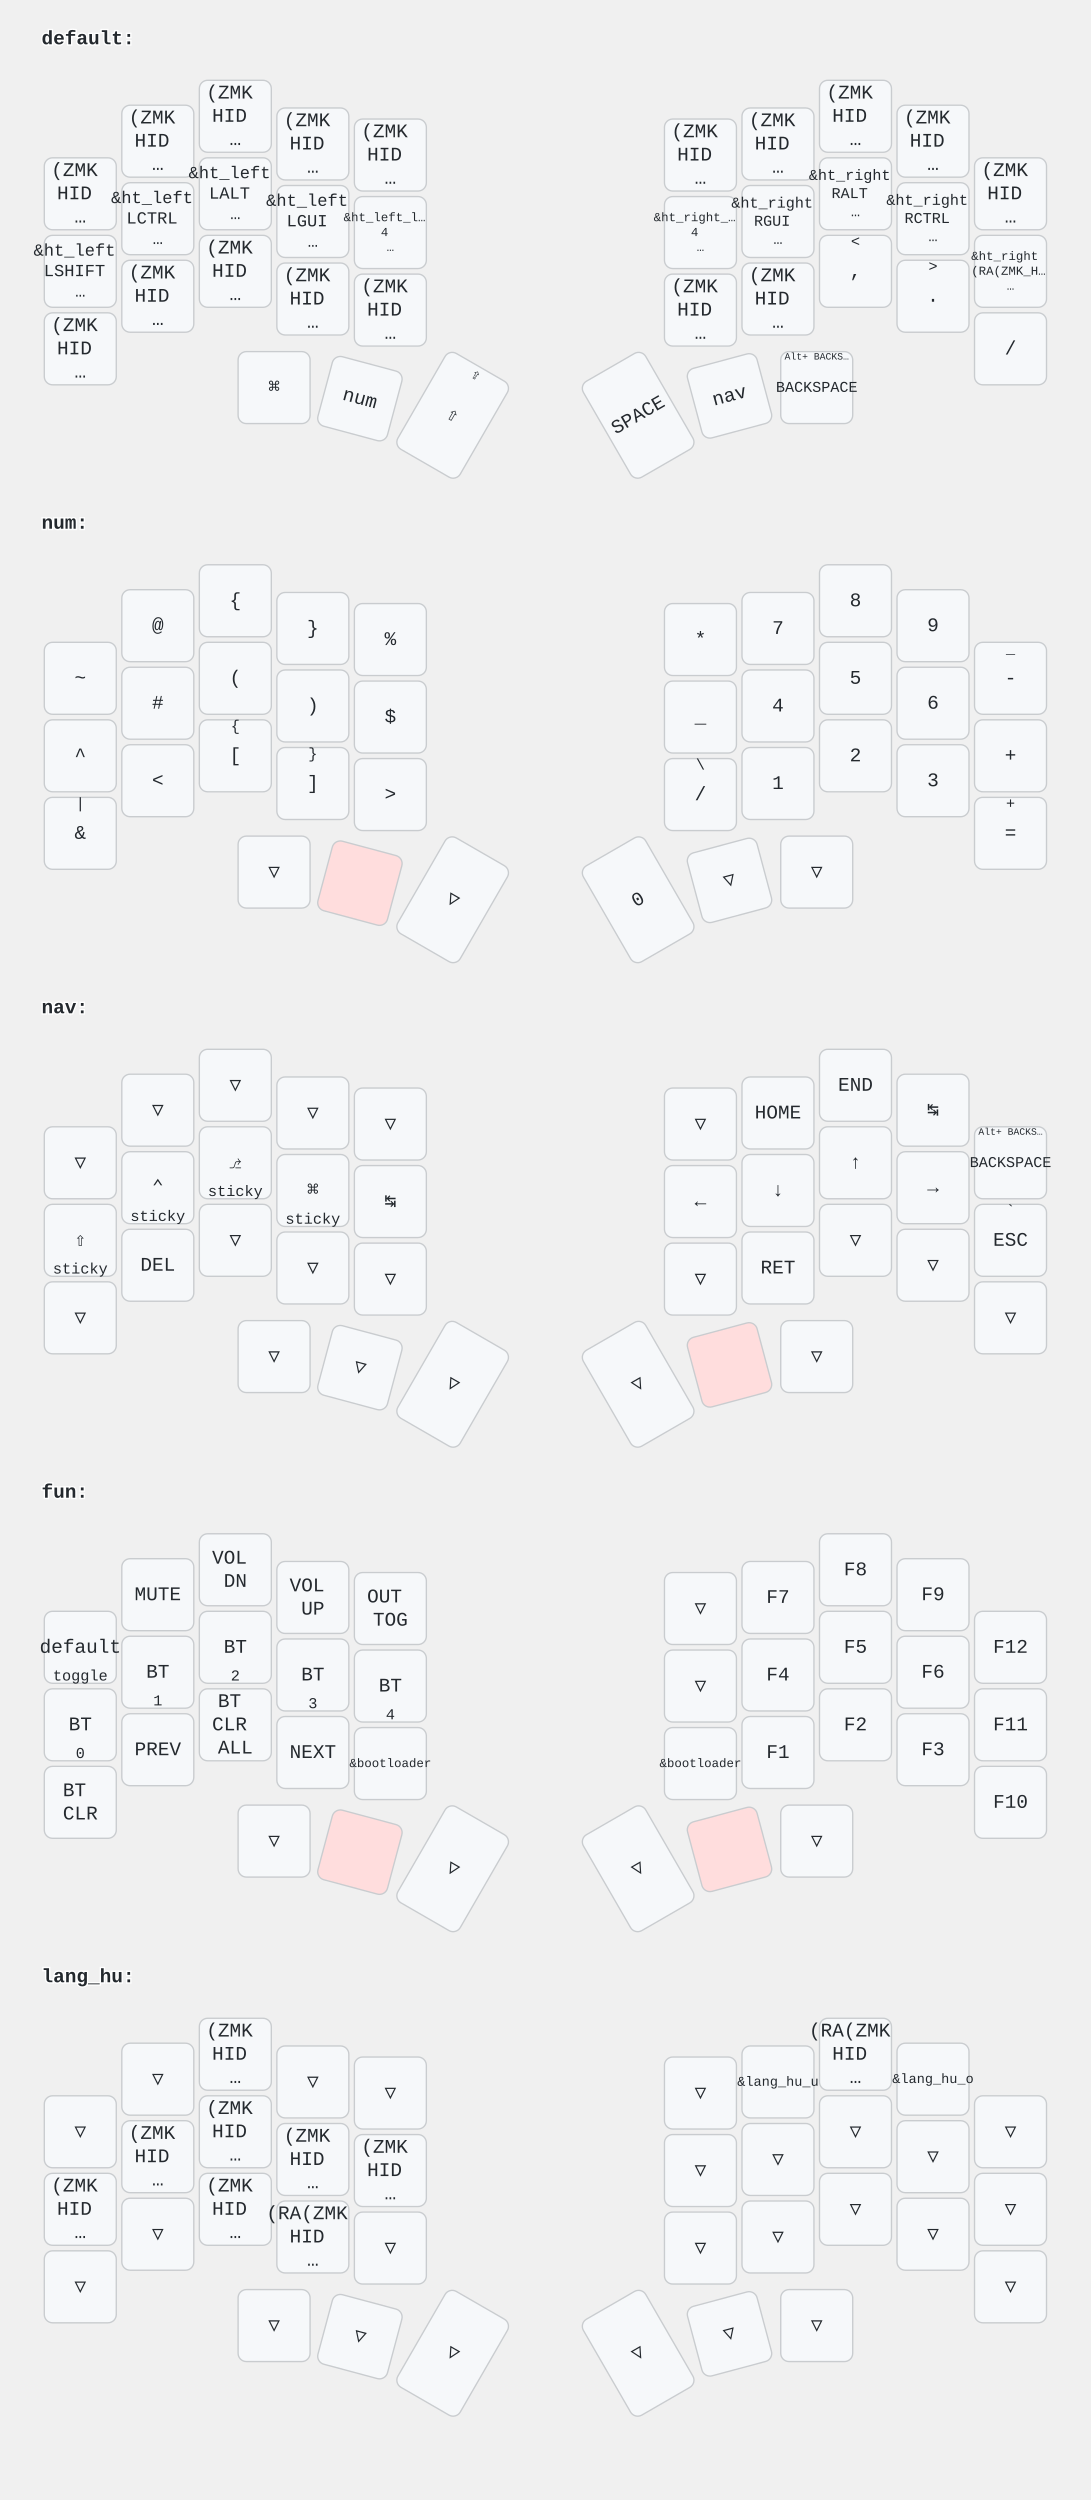
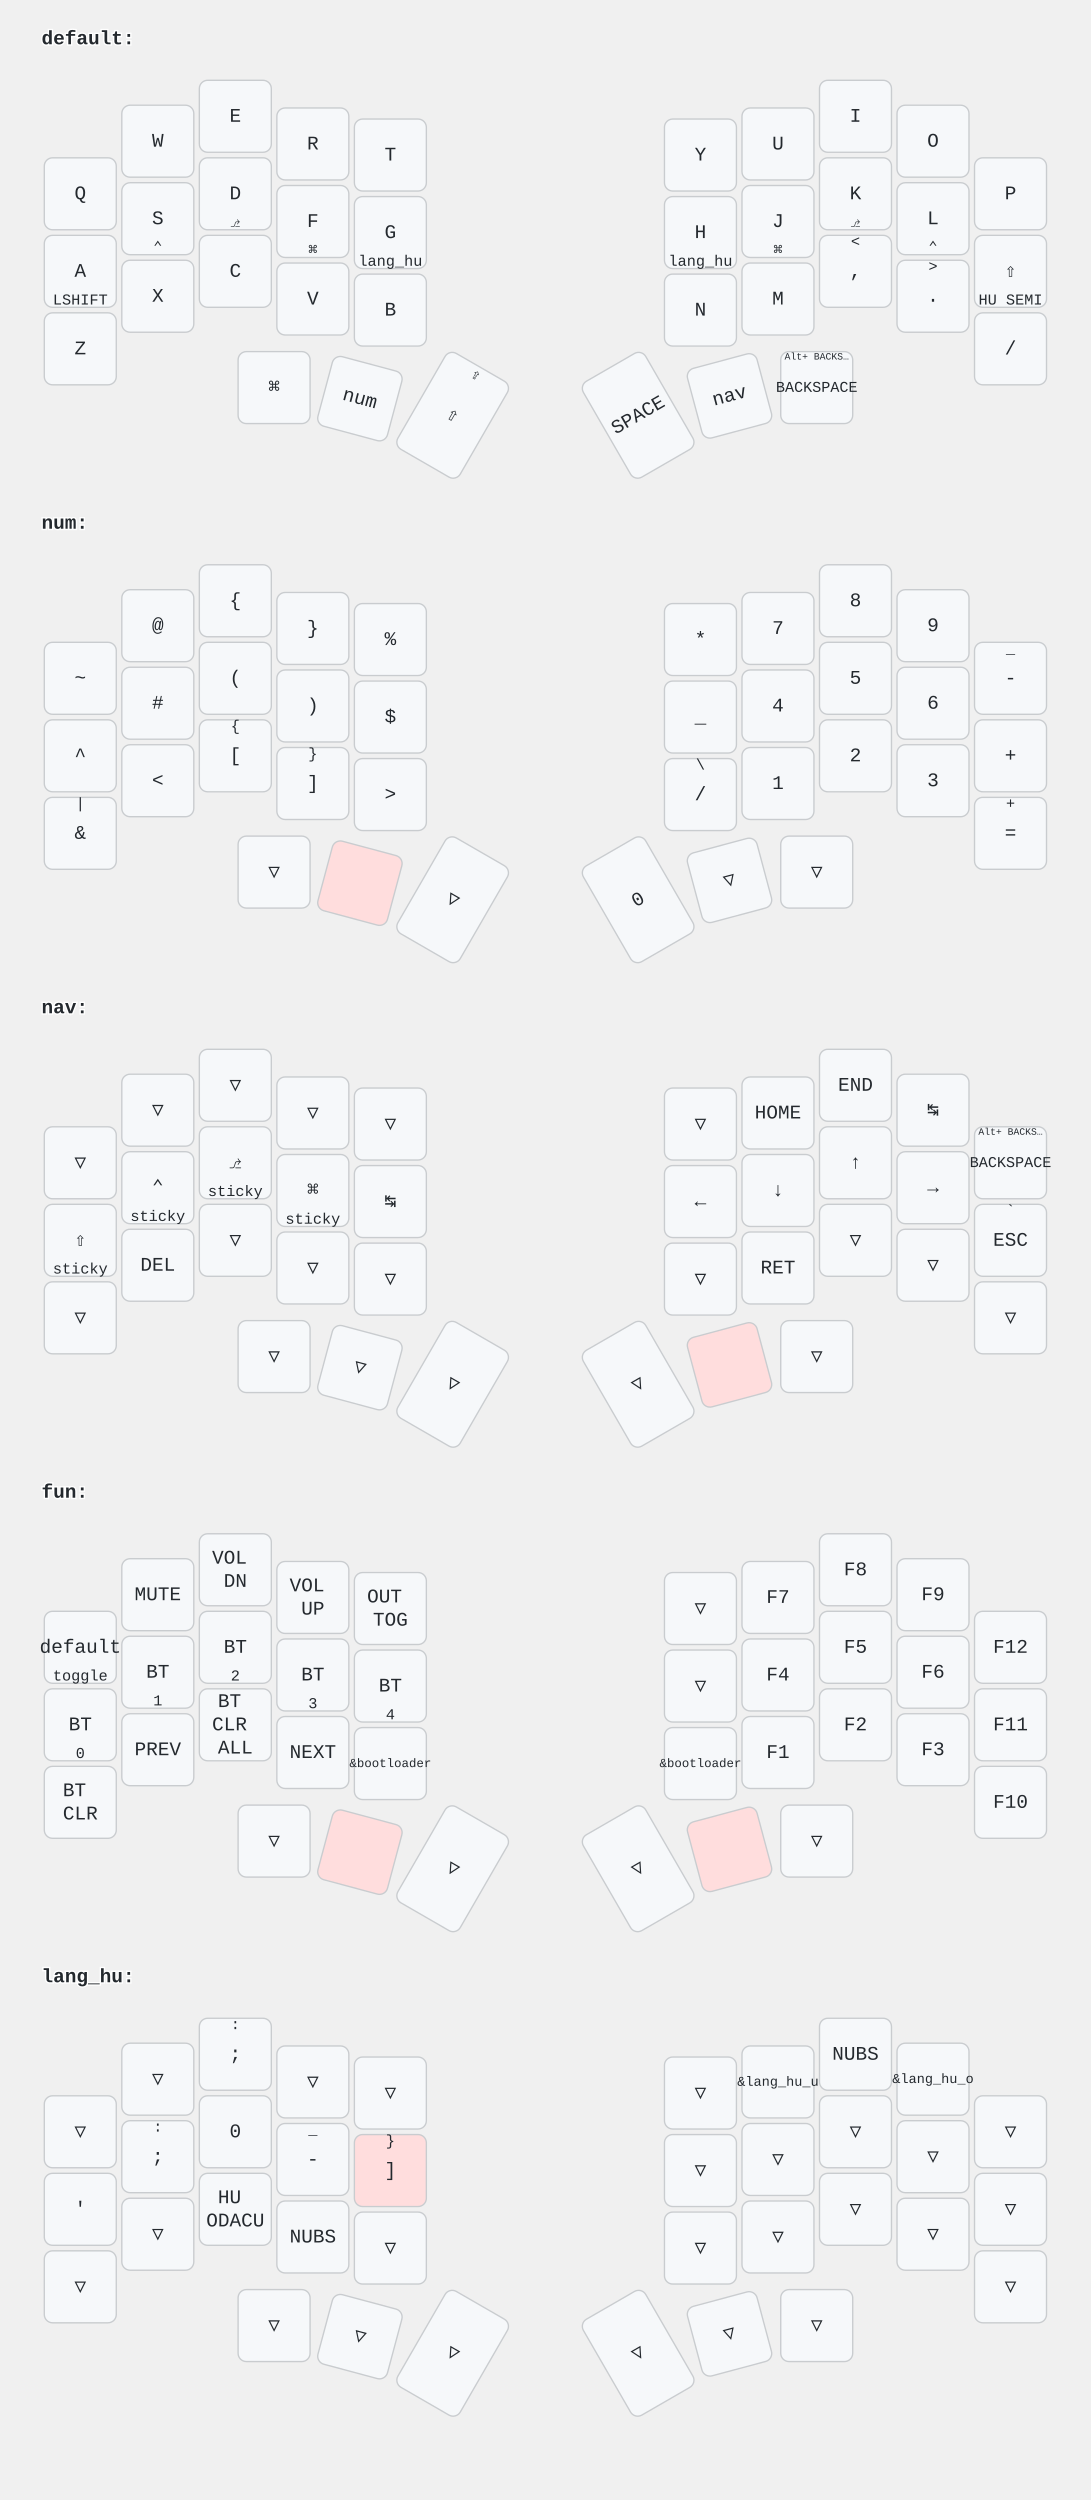
<svg xmlns="http://www.w3.org/2000/svg" width="788" height="1806" viewBox="0 0 788 1806" class="keymap">
  <style>/* font and background color specifications */
svg {
    font-family: SFMono-Regular,Consolas,Liberation Mono,Menlo,monospace;
    font-size: 14px;
    font-kerning: normal;
    text-rendering: optimizeLegibility;
    fill: #24292e;
}

/* default key styling */
rect {
    fill: #f6f8fa;
    stroke: #c9cccf;
    stroke-width: 1;
}

/* color accent for combo boxes */
rect.combo {
    fill: #cdf;
}

/* color accent for held keys */
rect.held, rect.combo.held {
    fill: #fdd;
}

/* color accent for ghost (optional) keys */
rect.ghost, rect.combo.ghost {
    fill: #ddd;
}

text {
    text-anchor: middle;
    dominant-baseline: middle;
}

/* styling for layer labels */
text.label {
    font-weight: bold;
    text-anchor: start;
    stroke: white;
    stroke-width: 2;
    paint-order: stroke;
}

/* styling for combo tap, and key hold/shifted label text */
text.combo, text.hold, text.shifted {
    font-size: 11px;
}

text.hold {
    text-anchor: middle;
    dominant-baseline: auto;
}

text.shifted {
    text-anchor: middle;
    dominant-baseline: hanging;
}

/* styling for hold/shifted label text in combo box */
text.combo.hold, text.combo.shifted {
    font-size: 8px;
}

/* styling for combo dendrons */
path {
    stroke-width: 1;
    stroke: gray;
    fill: none;
}
</style>
  <g transform="translate(30, 0)" class="layer-default">
    <text x="0" y="28" class="label">default:</text>
    <g transform="translate(0, 56)">
      <g transform="translate(28, 84)" class="key keypos-0">
        <rect rx="6" ry="6" x="-26" y="-26" width="52" height="52" class="key" />
-         <text x="0" y="0" class="key tap">
-           <tspan x="0" dy="-1.2em">(ZMK</tspan>
-           <tspan x="0" dy="1.2em">HID</tspan>
-           <tspan x="0" dy="1.2em">…</tspan>
-         </text>
+         <text x="0" y="0" class="key tap">Q</text>
      </g>
      <g transform="translate(84, 46)" class="key keypos-1">
        <rect rx="6" ry="6" x="-26" y="-26" width="52" height="52" class="key" />
-         <text x="0" y="0" class="key tap">
-           <tspan x="0" dy="-1.2em">(ZMK</tspan>
-           <tspan x="0" dy="1.2em">HID</tspan>
-           <tspan x="0" dy="1.2em">…</tspan>
-         </text>
+         <text x="0" y="0" class="key tap">W</text>
      </g>
      <g transform="translate(140, 28)" class="key keypos-2">
        <rect rx="6" ry="6" x="-26" y="-26" width="52" height="52" class="key" />
-         <text x="0" y="0" class="key tap">
-           <tspan x="0" dy="-1.2em">(ZMK</tspan>
-           <tspan x="0" dy="1.2em">HID</tspan>
-           <tspan x="0" dy="1.2em">…</tspan>
-         </text>
+         <text x="0" y="0" class="key tap">E</text>
      </g>
      <g transform="translate(196, 48)" class="key keypos-3">
        <rect rx="6" ry="6" x="-26" y="-26" width="52" height="52" class="key" />
-         <text x="0" y="0" class="key tap">
-           <tspan x="0" dy="-1.2em">(ZMK</tspan>
-           <tspan x="0" dy="1.2em">HID</tspan>
-           <tspan x="0" dy="1.2em">…</tspan>
-         </text>
+         <text x="0" y="0" class="key tap">R</text>
      </g>
      <g transform="translate(252, 56)" class="key keypos-4">
        <rect rx="6" ry="6" x="-26" y="-26" width="52" height="52" class="key" />
-         <text x="0" y="0" class="key tap">
-           <tspan x="0" dy="-1.2em">(ZMK</tspan>
-           <tspan x="0" dy="1.2em">HID</tspan>
-           <tspan x="0" dy="1.2em">…</tspan>
-         </text>
+         <text x="0" y="0" class="key tap">T</text>
      </g>
      <g transform="translate(476, 56)" class="key keypos-5">
        <rect rx="6" ry="6" x="-26" y="-26" width="52" height="52" class="key" />
-         <text x="0" y="0" class="key tap">
-           <tspan x="0" dy="-1.2em">(ZMK</tspan>
-           <tspan x="0" dy="1.2em">HID</tspan>
-           <tspan x="0" dy="1.2em">…</tspan>
-         </text>
+         <text x="0" y="0" class="key tap">Y</text>
      </g>
      <g transform="translate(532, 48)" class="key keypos-6">
        <rect rx="6" ry="6" x="-26" y="-26" width="52" height="52" class="key" />
-         <text x="0" y="0" class="key tap">
-           <tspan x="0" dy="-1.2em">(ZMK</tspan>
-           <tspan x="0" dy="1.2em">HID</tspan>
-           <tspan x="0" dy="1.2em">…</tspan>
-         </text>
+         <text x="0" y="0" class="key tap">U</text>
      </g>
      <g transform="translate(588, 28)" class="key keypos-7">
        <rect rx="6" ry="6" x="-26" y="-26" width="52" height="52" class="key" />
-         <text x="0" y="0" class="key tap">
-           <tspan x="0" dy="-1.2em">(ZMK</tspan>
-           <tspan x="0" dy="1.2em">HID</tspan>
-           <tspan x="0" dy="1.2em">…</tspan>
-         </text>
+         <text x="0" y="0" class="key tap">I</text>
      </g>
      <g transform="translate(644, 46)" class="key keypos-8">
        <rect rx="6" ry="6" x="-26" y="-26" width="52" height="52" class="key" />
-         <text x="0" y="0" class="key tap">
-           <tspan x="0" dy="-1.2em">(ZMK</tspan>
-           <tspan x="0" dy="1.2em">HID</tspan>
-           <tspan x="0" dy="1.2em">…</tspan>
-         </text>
+         <text x="0" y="0" class="key tap">O</text>
      </g>
      <g transform="translate(700, 84)" class="key keypos-9">
        <rect rx="6" ry="6" x="-26" y="-26" width="52" height="52" class="key" />
-         <text x="0" y="0" class="key tap">
-           <tspan x="0" dy="-1.2em">(ZMK</tspan>
-           <tspan x="0" dy="1.2em">HID</tspan>
-           <tspan x="0" dy="1.2em">…</tspan>
-         </text>
+         <text x="0" y="0" class="key tap">P</text>
      </g>
      <g transform="translate(28, 140)" class="key keypos-10">
        <rect rx="6" ry="6" x="-26" y="-26" width="52" height="52" class="key" />
-         <text x="0" y="0" class="key tap">
-           <tspan x="0" dy="-1.2em" style="font-size: 88%">&amp;ht_left</tspan>
-           <tspan x="0" dy="1.2em" style="font-size: 88%">LSHIFT</tspan>
-           <tspan x="0" dy="1.2em" style="font-size: 88%">…</tspan>
-         </text>
+         <text x="0" y="0" class="key tap">A</text>
+         <text x="0" y="24" class="key hold">LSHIFT</text>
      </g>
      <g transform="translate(84, 102)" class="key keypos-11">
        <rect rx="6" ry="6" x="-26" y="-26" width="52" height="52" class="key" />
-         <text x="0" y="0" class="key tap">
-           <tspan x="0" dy="-1.2em" style="font-size: 88%">&amp;ht_left</tspan>
-           <tspan x="0" dy="1.2em" style="font-size: 88%">LCTRL</tspan>
-           <tspan x="0" dy="1.2em" style="font-size: 88%">…</tspan>
-         </text>
+         <text x="0" y="0" class="key tap">S</text>
+         <text x="0" y="24" class="key hold">⌃</text>
      </g>
      <g transform="translate(140, 84)" class="key keypos-12">
        <rect rx="6" ry="6" x="-26" y="-26" width="52" height="52" class="key" />
-         <text x="0" y="0" class="key tap">
-           <tspan x="0" dy="-1.2em" style="font-size: 88%">&amp;ht_left</tspan>
-           <tspan x="0" dy="1.2em" style="font-size: 88%">LALT</tspan>
-           <tspan x="0" dy="1.2em" style="font-size: 88%">…</tspan>
-         </text>
+         <text x="0" y="0" class="key tap">D</text>
+         <text x="0" y="24" class="key hold">⎇</text>
      </g>
      <g transform="translate(196, 104)" class="key keypos-13">
        <rect rx="6" ry="6" x="-26" y="-26" width="52" height="52" class="key" />
-         <text x="0" y="0" class="key tap">
-           <tspan x="0" dy="-1.2em" style="font-size: 88%">&amp;ht_left</tspan>
-           <tspan x="0" dy="1.2em" style="font-size: 88%">LGUI</tspan>
-           <tspan x="0" dy="1.2em" style="font-size: 88%">…</tspan>
-         </text>
+         <text x="0" y="0" class="key tap">F</text>
+         <text x="0" y="24" class="key hold">⌘</text>
      </g>
      <g transform="translate(252, 112)" class="key keypos-14">
        <rect rx="6" ry="6" x="-26" y="-26" width="52" height="52" class="key" />
-         <text x="0" y="0" class="key tap">
-           <tspan x="0" dy="-1.2em" style="font-size: 64%">&amp;ht_left_l…</tspan>
-           <tspan x="0" dy="1.2em" style="font-size: 64%">4</tspan>
-           <tspan x="0" dy="1.2em" style="font-size: 64%">…</tspan>
-         </text>
+         <text x="0" y="0" class="key tap">G</text>
+         <text x="0" y="24" class="key hold">lang_hu</text>
      </g>
      <g transform="translate(476, 112)" class="key keypos-15">
        <rect rx="6" ry="6" x="-26" y="-26" width="52" height="52" class="key" />
-         <text x="0" y="0" class="key tap">
-           <tspan x="0" dy="-1.2em" style="font-size: 64%">&amp;ht_right_…</tspan>
-           <tspan x="0" dy="1.2em" style="font-size: 64%">4</tspan>
-           <tspan x="0" dy="1.2em" style="font-size: 64%">…</tspan>
-         </text>
+         <text x="0" y="0" class="key tap">H</text>
+         <text x="0" y="24" class="key hold">lang_hu</text>
      </g>
      <g transform="translate(532, 104)" class="key keypos-16">
        <rect rx="6" ry="6" x="-26" y="-26" width="52" height="52" class="key" />
-         <text x="0" y="0" class="key tap">
-           <tspan x="0" dy="-1.2em" style="font-size: 78%">&amp;ht_right</tspan>
-           <tspan x="0" dy="1.2em" style="font-size: 78%">RGUI</tspan>
-           <tspan x="0" dy="1.2em" style="font-size: 78%">…</tspan>
-         </text>
+         <text x="0" y="0" class="key tap">J</text>
+         <text x="0" y="24" class="key hold">⌘</text>
      </g>
      <g transform="translate(588, 84)" class="key keypos-17">
        <rect rx="6" ry="6" x="-26" y="-26" width="52" height="52" class="key" />
-         <text x="0" y="0" class="key tap">
-           <tspan x="0" dy="-1.2em" style="font-size: 78%">&amp;ht_right</tspan>
-           <tspan x="0" dy="1.2em" style="font-size: 78%">RALT</tspan>
-           <tspan x="0" dy="1.2em" style="font-size: 78%">…</tspan>
-         </text>
+         <text x="0" y="0" class="key tap">K</text>
+         <text x="0" y="24" class="key hold">⎇</text>
      </g>
      <g transform="translate(644, 102)" class="key keypos-18">
        <rect rx="6" ry="6" x="-26" y="-26" width="52" height="52" class="key" />
-         <text x="0" y="0" class="key tap">
-           <tspan x="0" dy="-1.2em" style="font-size: 78%">&amp;ht_right</tspan>
-           <tspan x="0" dy="1.2em" style="font-size: 78%">RCTRL</tspan>
-           <tspan x="0" dy="1.2em" style="font-size: 78%">…</tspan>
-         </text>
+         <text x="0" y="0" class="key tap">L</text>
+         <text x="0" y="24" class="key hold">⌃</text>
      </g>
      <g transform="translate(700, 140)" class="key keypos-19">
        <rect rx="6" ry="6" x="-26" y="-26" width="52" height="52" class="key" />
-         <text x="0" y="0" class="key tap">
-           <tspan x="0" dy="-1.2em" style="font-size: 64%">&amp;ht_right</tspan>
-           <tspan x="0" dy="1.2em" style="font-size: 64%">((RA(ZMK_H…</tspan>
-           <tspan x="0" dy="1.2em" style="font-size: 64%">…</tspan>
-         </text>
+         <text x="0" y="0" class="key tap">⇧</text>
+         <text x="0" y="24" class="key hold">HU SEMI</text>
      </g>
      <g transform="translate(28, 196)" class="key keypos-20">
        <rect rx="6" ry="6" x="-26" y="-26" width="52" height="52" class="key" />
-         <text x="0" y="0" class="key tap">
-           <tspan x="0" dy="-1.2em">(ZMK</tspan>
-           <tspan x="0" dy="1.2em">HID</tspan>
-           <tspan x="0" dy="1.2em">…</tspan>
-         </text>
+         <text x="0" y="0" class="key tap">Z</text>
      </g>
      <g transform="translate(84, 158)" class="key keypos-21">
        <rect rx="6" ry="6" x="-26" y="-26" width="52" height="52" class="key" />
-         <text x="0" y="0" class="key tap">
-           <tspan x="0" dy="-1.2em">(ZMK</tspan>
-           <tspan x="0" dy="1.2em">HID</tspan>
-           <tspan x="0" dy="1.2em">…</tspan>
-         </text>
+         <text x="0" y="0" class="key tap">X</text>
      </g>
      <g transform="translate(140, 140)" class="key keypos-22">
        <rect rx="6" ry="6" x="-26" y="-26" width="52" height="52" class="key" />
-         <text x="0" y="0" class="key tap">
-           <tspan x="0" dy="-1.2em">(ZMK</tspan>
-           <tspan x="0" dy="1.2em">HID</tspan>
-           <tspan x="0" dy="1.2em">…</tspan>
-         </text>
+         <text x="0" y="0" class="key tap">C</text>
      </g>
      <g transform="translate(196, 160)" class="key keypos-23">
        <rect rx="6" ry="6" x="-26" y="-26" width="52" height="52" class="key" />
-         <text x="0" y="0" class="key tap">
-           <tspan x="0" dy="-1.2em">(ZMK</tspan>
-           <tspan x="0" dy="1.2em">HID</tspan>
-           <tspan x="0" dy="1.2em">…</tspan>
-         </text>
+         <text x="0" y="0" class="key tap">V</text>
      </g>
      <g transform="translate(252, 168)" class="key keypos-24">
        <rect rx="6" ry="6" x="-26" y="-26" width="52" height="52" class="key" />
-         <text x="0" y="0" class="key tap">
-           <tspan x="0" dy="-1.2em">(ZMK</tspan>
-           <tspan x="0" dy="1.2em">HID</tspan>
-           <tspan x="0" dy="1.2em">…</tspan>
-         </text>
+         <text x="0" y="0" class="key tap">B</text>
      </g>
      <g transform="translate(476, 168)" class="key keypos-25">
        <rect rx="6" ry="6" x="-26" y="-26" width="52" height="52" class="key" />
-         <text x="0" y="0" class="key tap">
-           <tspan x="0" dy="-1.2em">(ZMK</tspan>
-           <tspan x="0" dy="1.2em">HID</tspan>
-           <tspan x="0" dy="1.2em">…</tspan>
-         </text>
+         <text x="0" y="0" class="key tap">N</text>
      </g>
      <g transform="translate(532, 160)" class="key keypos-26">
        <rect rx="6" ry="6" x="-26" y="-26" width="52" height="52" class="key" />
-         <text x="0" y="0" class="key tap">
-           <tspan x="0" dy="-1.2em">(ZMK</tspan>
-           <tspan x="0" dy="1.2em">HID</tspan>
-           <tspan x="0" dy="1.2em">…</tspan>
-         </text>
+         <text x="0" y="0" class="key tap">M</text>
      </g>
      <g transform="translate(588, 140)" class="key keypos-27">
        <rect rx="6" ry="6" x="-26" y="-26" width="52" height="52" class="key" />
        <text x="0" y="0" class="key tap">,</text>
        <text x="0" y="-24" class="key shifted">&lt;</text>
      </g>
      <g transform="translate(644, 158)" class="key keypos-28">
        <rect rx="6" ry="6" x="-26" y="-26" width="52" height="52" class="key" />
        <text x="0" y="0" class="key tap">.</text>
        <text x="0" y="-24" class="key shifted">&gt;</text>
      </g>
      <g transform="translate(700, 196)" class="key keypos-29">
        <rect rx="6" ry="6" x="-26" y="-26" width="52" height="52" class="key" />
        <text x="0" y="0" class="key tap">/</text>
      </g>
      <g transform="translate(168, 224)" class="key keypos-30">
        <rect rx="6" ry="6" x="-26" y="-26" width="52" height="52" class="key" />
        <text x="0" y="0" class="key tap">⌘</text>
      </g>
      <g transform="translate(230, 232) rotate(15.0)" class="key keypos-31">
        <rect rx="6" ry="6" x="-26" y="-26" width="52" height="52" class="key" />
        <text x="0" y="0" class="key tap">num</text>
      </g>
      <g transform="translate(297, 244) rotate(30.0)" class="key keypos-32">
        <rect rx="6" ry="6" x="-26" y="-40" width="52" height="80" class="key" />
        <text x="0" y="0" class="key tap">⇧</text>
        <text x="0" y="-38" class="key shifted">⇪</text>
      </g>
      <g transform="translate(431, 244) rotate(-30.0)" class="key keypos-33">
        <rect rx="6" ry="6" x="-26" y="-40" width="52" height="80" class="key" />
        <text x="0" y="0" class="key tap">SPACE</text>
      </g>
      <g transform="translate(497, 230) rotate(-15.0)" class="key keypos-34">
        <rect rx="6" ry="6" x="-26" y="-26" width="52" height="52" class="key" />
        <text x="0" y="0" class="key tap">nav</text>
      </g>
      <g transform="translate(560, 224)" class="key keypos-35">
        <rect rx="6" ry="6" x="-26" y="-26" width="52" height="52" class="key" />
        <text x="0" y="0" class="key tap">
          <tspan style="font-size: 78%">BACKSPACE</tspan>
        </text>
        <text x="0" y="-24" class="key shifted">
          <tspan style="font-size: 64%">Alt+ BACKS…</tspan>
        </text>
      </g>
    </g>
  </g>
  <g transform="translate(30, 350)" class="layer-num">
    <text x="0" y="28" class="label">num:</text>
    <g transform="translate(0, 56)">
      <g transform="translate(28, 84)" class="key keypos-0">
        <rect rx="6" ry="6" x="-26" y="-26" width="52" height="52" class="key" />
        <text x="0" y="0" class="key tap">~</text>
      </g>
      <g transform="translate(84, 46)" class="key keypos-1">
        <rect rx="6" ry="6" x="-26" y="-26" width="52" height="52" class="key" />
        <text x="0" y="0" class="key tap">@</text>
      </g>
      <g transform="translate(140, 28)" class="key keypos-2">
        <rect rx="6" ry="6" x="-26" y="-26" width="52" height="52" class="key" />
        <text x="0" y="0" class="key tap">{</text>
      </g>
      <g transform="translate(196, 48)" class="key keypos-3">
        <rect rx="6" ry="6" x="-26" y="-26" width="52" height="52" class="key" />
        <text x="0" y="0" class="key tap">}</text>
      </g>
      <g transform="translate(252, 56)" class="key keypos-4">
        <rect rx="6" ry="6" x="-26" y="-26" width="52" height="52" class="key" />
        <text x="0" y="0" class="key tap">%</text>
      </g>
      <g transform="translate(476, 56)" class="key keypos-5">
        <rect rx="6" ry="6" x="-26" y="-26" width="52" height="52" class="key" />
        <text x="0" y="0" class="key tap">*</text>
      </g>
      <g transform="translate(532, 48)" class="key keypos-6">
        <rect rx="6" ry="6" x="-26" y="-26" width="52" height="52" class="key" />
        <text x="0" y="0" class="key tap">7</text>
      </g>
      <g transform="translate(588, 28)" class="key keypos-7">
        <rect rx="6" ry="6" x="-26" y="-26" width="52" height="52" class="key" />
        <text x="0" y="0" class="key tap">8</text>
      </g>
      <g transform="translate(644, 46)" class="key keypos-8">
        <rect rx="6" ry="6" x="-26" y="-26" width="52" height="52" class="key" />
        <text x="0" y="0" class="key tap">9</text>
      </g>
      <g transform="translate(700, 84)" class="key keypos-9">
        <rect rx="6" ry="6" x="-26" y="-26" width="52" height="52" class="key" />
        <text x="0" y="0" class="key tap">-</text>
        <text x="0" y="-24" class="key shifted">_</text>
      </g>
      <g transform="translate(28, 140)" class="key keypos-10">
        <rect rx="6" ry="6" x="-26" y="-26" width="52" height="52" class="key" />
        <text x="0" y="0" class="key tap">^</text>
      </g>
      <g transform="translate(84, 102)" class="key keypos-11">
        <rect rx="6" ry="6" x="-26" y="-26" width="52" height="52" class="key" />
        <text x="0" y="0" class="key tap">#</text>
      </g>
      <g transform="translate(140, 84)" class="key keypos-12">
        <rect rx="6" ry="6" x="-26" y="-26" width="52" height="52" class="key" />
        <text x="0" y="0" class="key tap">(</text>
      </g>
      <g transform="translate(196, 104)" class="key keypos-13">
        <rect rx="6" ry="6" x="-26" y="-26" width="52" height="52" class="key" />
        <text x="0" y="0" class="key tap">)</text>
      </g>
      <g transform="translate(252, 112)" class="key keypos-14">
        <rect rx="6" ry="6" x="-26" y="-26" width="52" height="52" class="key" />
        <text x="0" y="0" class="key tap">$</text>
      </g>
      <g transform="translate(476, 112)" class="key keypos-15">
        <rect rx="6" ry="6" x="-26" y="-26" width="52" height="52" class="key" />
        <text x="0" y="0" class="key tap">_</text>
      </g>
      <g transform="translate(532, 104)" class="key keypos-16">
        <rect rx="6" ry="6" x="-26" y="-26" width="52" height="52" class="key" />
        <text x="0" y="0" class="key tap">4</text>
      </g>
      <g transform="translate(588, 84)" class="key keypos-17">
        <rect rx="6" ry="6" x="-26" y="-26" width="52" height="52" class="key" />
        <text x="0" y="0" class="key tap">5</text>
      </g>
      <g transform="translate(644, 102)" class="key keypos-18">
        <rect rx="6" ry="6" x="-26" y="-26" width="52" height="52" class="key" />
        <text x="0" y="0" class="key tap">6</text>
      </g>
      <g transform="translate(700, 140)" class="key keypos-19">
        <rect rx="6" ry="6" x="-26" y="-26" width="52" height="52" class="key" />
        <text x="0" y="0" class="key tap">+</text>
      </g>
      <g transform="translate(28, 196)" class="key keypos-20">
        <rect rx="6" ry="6" x="-26" y="-26" width="52" height="52" class="key" />
        <text x="0" y="0" class="key tap">&amp;</text>
        <text x="0" y="-24" class="key shifted">|</text>
      </g>
      <g transform="translate(84, 158)" class="key keypos-21">
        <rect rx="6" ry="6" x="-26" y="-26" width="52" height="52" class="key" />
        <text x="0" y="0" class="key tap">&lt;</text>
      </g>
      <g transform="translate(140, 140)" class="key keypos-22">
        <rect rx="6" ry="6" x="-26" y="-26" width="52" height="52" class="key" />
        <text x="0" y="0" class="key tap">[</text>
        <text x="0" y="-24" class="key shifted">{</text>
      </g>
      <g transform="translate(196, 160)" class="key keypos-23">
        <rect rx="6" ry="6" x="-26" y="-26" width="52" height="52" class="key" />
        <text x="0" y="0" class="key tap">]</text>
        <text x="0" y="-24" class="key shifted">}</text>
      </g>
      <g transform="translate(252, 168)" class="key keypos-24">
        <rect rx="6" ry="6" x="-26" y="-26" width="52" height="52" class="key" />
        <text x="0" y="0" class="key tap">&gt;</text>
      </g>
      <g transform="translate(476, 168)" class="key keypos-25">
        <rect rx="6" ry="6" x="-26" y="-26" width="52" height="52" class="key" />
        <text x="0" y="0" class="key tap">/</text>
        <text x="0" y="-24" class="key shifted">\</text>
      </g>
      <g transform="translate(532, 160)" class="key keypos-26">
        <rect rx="6" ry="6" x="-26" y="-26" width="52" height="52" class="key" />
        <text x="0" y="0" class="key tap">1</text>
      </g>
      <g transform="translate(588, 140)" class="key keypos-27">
        <rect rx="6" ry="6" x="-26" y="-26" width="52" height="52" class="key" />
        <text x="0" y="0" class="key tap">2</text>
      </g>
      <g transform="translate(644, 158)" class="key keypos-28">
        <rect rx="6" ry="6" x="-26" y="-26" width="52" height="52" class="key" />
        <text x="0" y="0" class="key tap">3</text>
      </g>
      <g transform="translate(700, 196)" class="key keypos-29">
        <rect rx="6" ry="6" x="-26" y="-26" width="52" height="52" class="key" />
        <text x="0" y="0" class="key tap">=</text>
        <text x="0" y="-24" class="key shifted">+</text>
      </g>
      <g transform="translate(168, 224)" class="key trans keypos-30">
        <rect rx="6" ry="6" x="-26" y="-26" width="52" height="52" class="key trans" />
        <text x="0" y="0" class="key trans tap">▽</text>
      </g>
      <g transform="translate(230, 232) rotate(15.0)" class="key held keypos-31">
        <rect rx="6" ry="6" x="-26" y="-26" width="52" height="52" class="key held" />
      </g>
      <g transform="translate(297, 244) rotate(30.0)" class="key trans keypos-32">
        <rect rx="6" ry="6" x="-26" y="-40" width="52" height="80" class="key trans" />
        <text x="0" y="0" class="key trans tap">▽</text>
      </g>
      <g transform="translate(431, 244) rotate(-30.0)" class="key keypos-33">
        <rect rx="6" ry="6" x="-26" y="-40" width="52" height="80" class="key" />
        <text x="0" y="0" class="key tap">0</text>
      </g>
      <g transform="translate(497, 230) rotate(-15.0)" class="key trans keypos-34">
        <rect rx="6" ry="6" x="-26" y="-26" width="52" height="52" class="key trans" />
        <text x="0" y="0" class="key trans tap">▽</text>
      </g>
      <g transform="translate(560, 224)" class="key trans keypos-35">
        <rect rx="6" ry="6" x="-26" y="-26" width="52" height="52" class="key trans" />
        <text x="0" y="0" class="key trans tap">▽</text>
      </g>
    </g>
  </g>
  <g transform="translate(30, 700)" class="layer-nav">
    <text x="0" y="28" class="label">nav:</text>
    <g transform="translate(0, 56)">
      <g transform="translate(28, 84)" class="key trans keypos-0">
        <rect rx="6" ry="6" x="-26" y="-26" width="52" height="52" class="key trans" />
        <text x="0" y="0" class="key trans tap">▽</text>
      </g>
      <g transform="translate(84, 46)" class="key trans keypos-1">
        <rect rx="6" ry="6" x="-26" y="-26" width="52" height="52" class="key trans" />
        <text x="0" y="0" class="key trans tap">▽</text>
      </g>
      <g transform="translate(140, 28)" class="key trans keypos-2">
        <rect rx="6" ry="6" x="-26" y="-26" width="52" height="52" class="key trans" />
        <text x="0" y="0" class="key trans tap">▽</text>
      </g>
      <g transform="translate(196, 48)" class="key trans keypos-3">
        <rect rx="6" ry="6" x="-26" y="-26" width="52" height="52" class="key trans" />
        <text x="0" y="0" class="key trans tap">▽</text>
      </g>
      <g transform="translate(252, 56)" class="key trans keypos-4">
        <rect rx="6" ry="6" x="-26" y="-26" width="52" height="52" class="key trans" />
        <text x="0" y="0" class="key trans tap">▽</text>
      </g>
      <g transform="translate(476, 56)" class="key trans keypos-5">
        <rect rx="6" ry="6" x="-26" y="-26" width="52" height="52" class="key trans" />
        <text x="0" y="0" class="key trans tap">▽</text>
      </g>
      <g transform="translate(532, 48)" class="key keypos-6">
        <rect rx="6" ry="6" x="-26" y="-26" width="52" height="52" class="key" />
        <text x="0" y="0" class="key tap">HOME</text>
      </g>
      <g transform="translate(588, 28)" class="key keypos-7">
        <rect rx="6" ry="6" x="-26" y="-26" width="52" height="52" class="key" />
        <text x="0" y="0" class="key tap">END</text>
      </g>
      <g transform="translate(644, 46)" class="key keypos-8">
        <rect rx="6" ry="6" x="-26" y="-26" width="52" height="52" class="key" />
        <text x="0" y="0" class="key tap">↹</text>
      </g>
      <g transform="translate(700, 84)" class="key keypos-9">
        <rect rx="6" ry="6" x="-26" y="-26" width="52" height="52" class="key" />
        <text x="0" y="0" class="key tap">
          <tspan style="font-size: 78%">BACKSPACE</tspan>
        </text>
        <text x="0" y="-24" class="key shifted">
          <tspan style="font-size: 64%">Alt+ BACKS…</tspan>
        </text>
      </g>
      <g transform="translate(28, 140)" class="key keypos-10">
        <rect rx="6" ry="6" x="-26" y="-26" width="52" height="52" class="key" />
        <text x="0" y="0" class="key tap">⇧</text>
        <text x="0" y="24" class="key hold">sticky</text>
      </g>
      <g transform="translate(84, 102)" class="key keypos-11">
        <rect rx="6" ry="6" x="-26" y="-26" width="52" height="52" class="key" />
        <text x="0" y="0" class="key tap">⌃</text>
        <text x="0" y="24" class="key hold">sticky</text>
      </g>
      <g transform="translate(140, 84)" class="key keypos-12">
        <rect rx="6" ry="6" x="-26" y="-26" width="52" height="52" class="key" />
        <text x="0" y="0" class="key tap">⎇</text>
        <text x="0" y="24" class="key hold">sticky</text>
      </g>
      <g transform="translate(196, 104)" class="key keypos-13">
        <rect rx="6" ry="6" x="-26" y="-26" width="52" height="52" class="key" />
        <text x="0" y="0" class="key tap">⌘</text>
        <text x="0" y="24" class="key hold">sticky</text>
      </g>
      <g transform="translate(252, 112)" class="key keypos-14">
        <rect rx="6" ry="6" x="-26" y="-26" width="52" height="52" class="key" />
        <text x="0" y="0" class="key tap">↹</text>
      </g>
      <g transform="translate(476, 112)" class="key keypos-15">
        <rect rx="6" ry="6" x="-26" y="-26" width="52" height="52" class="key" />
        <text x="0" y="0" class="key tap">←</text>
      </g>
      <g transform="translate(532, 104)" class="key keypos-16">
        <rect rx="6" ry="6" x="-26" y="-26" width="52" height="52" class="key" />
        <text x="0" y="0" class="key tap">↓</text>
      </g>
      <g transform="translate(588, 84)" class="key keypos-17">
        <rect rx="6" ry="6" x="-26" y="-26" width="52" height="52" class="key" />
        <text x="0" y="0" class="key tap">↑</text>
      </g>
      <g transform="translate(644, 102)" class="key keypos-18">
        <rect rx="6" ry="6" x="-26" y="-26" width="52" height="52" class="key" />
        <text x="0" y="0" class="key tap">→</text>
      </g>
      <g transform="translate(700, 140)" class="key keypos-19">
        <rect rx="6" ry="6" x="-26" y="-26" width="52" height="52" class="key" />
        <text x="0" y="0" class="key tap">ESC</text>
        <text x="0" y="-24" class="key shifted">`</text>
      </g>
      <g transform="translate(28, 196)" class="key trans keypos-20">
        <rect rx="6" ry="6" x="-26" y="-26" width="52" height="52" class="key trans" />
        <text x="0" y="0" class="key trans tap">▽</text>
      </g>
      <g transform="translate(84, 158)" class="key keypos-21">
        <rect rx="6" ry="6" x="-26" y="-26" width="52" height="52" class="key" />
        <text x="0" y="0" class="key tap">DEL</text>
      </g>
      <g transform="translate(140, 140)" class="key trans keypos-22">
        <rect rx="6" ry="6" x="-26" y="-26" width="52" height="52" class="key trans" />
        <text x="0" y="0" class="key trans tap">▽</text>
      </g>
      <g transform="translate(196, 160)" class="key trans keypos-23">
        <rect rx="6" ry="6" x="-26" y="-26" width="52" height="52" class="key trans" />
        <text x="0" y="0" class="key trans tap">▽</text>
      </g>
      <g transform="translate(252, 168)" class="key trans keypos-24">
        <rect rx="6" ry="6" x="-26" y="-26" width="52" height="52" class="key trans" />
        <text x="0" y="0" class="key trans tap">▽</text>
      </g>
      <g transform="translate(476, 168)" class="key trans keypos-25">
        <rect rx="6" ry="6" x="-26" y="-26" width="52" height="52" class="key trans" />
        <text x="0" y="0" class="key trans tap">▽</text>
      </g>
      <g transform="translate(532, 160)" class="key keypos-26">
        <rect rx="6" ry="6" x="-26" y="-26" width="52" height="52" class="key" />
        <text x="0" y="0" class="key tap">RET</text>
      </g>
      <g transform="translate(588, 140)" class="key trans keypos-27">
        <rect rx="6" ry="6" x="-26" y="-26" width="52" height="52" class="key trans" />
        <text x="0" y="0" class="key trans tap">▽</text>
      </g>
      <g transform="translate(644, 158)" class="key trans keypos-28">
        <rect rx="6" ry="6" x="-26" y="-26" width="52" height="52" class="key trans" />
        <text x="0" y="0" class="key trans tap">▽</text>
      </g>
      <g transform="translate(700, 196)" class="key trans keypos-29">
        <rect rx="6" ry="6" x="-26" y="-26" width="52" height="52" class="key trans" />
        <text x="0" y="0" class="key trans tap">▽</text>
      </g>
      <g transform="translate(168, 224)" class="key trans keypos-30">
        <rect rx="6" ry="6" x="-26" y="-26" width="52" height="52" class="key trans" />
        <text x="0" y="0" class="key trans tap">▽</text>
      </g>
      <g transform="translate(230, 232) rotate(15.0)" class="key trans keypos-31">
        <rect rx="6" ry="6" x="-26" y="-26" width="52" height="52" class="key trans" />
        <text x="0" y="0" class="key trans tap">▽</text>
      </g>
      <g transform="translate(297, 244) rotate(30.0)" class="key trans keypos-32">
        <rect rx="6" ry="6" x="-26" y="-40" width="52" height="80" class="key trans" />
        <text x="0" y="0" class="key trans tap">▽</text>
      </g>
      <g transform="translate(431, 244) rotate(-30.0)" class="key trans keypos-33">
        <rect rx="6" ry="6" x="-26" y="-40" width="52" height="80" class="key trans" />
        <text x="0" y="0" class="key trans tap">▽</text>
      </g>
      <g transform="translate(497, 230) rotate(-15.0)" class="key held keypos-34">
        <rect rx="6" ry="6" x="-26" y="-26" width="52" height="52" class="key held" />
      </g>
      <g transform="translate(560, 224)" class="key trans keypos-35">
        <rect rx="6" ry="6" x="-26" y="-26" width="52" height="52" class="key trans" />
        <text x="0" y="0" class="key trans tap">▽</text>
      </g>
    </g>
  </g>
  <g transform="translate(30, 1050)" class="layer-fun">
    <text x="0" y="28" class="label">fun:</text>
    <g transform="translate(0, 56)">
      <g transform="translate(28, 84)" class="key keypos-0">
        <rect rx="6" ry="6" x="-26" y="-26" width="52" height="52" class="key" />
        <text x="0" y="0" class="key tap">default</text>
        <text x="0" y="24" class="key hold">toggle</text>
      </g>
      <g transform="translate(84, 46)" class="key keypos-1">
        <rect rx="6" ry="6" x="-26" y="-26" width="52" height="52" class="key" />
        <text x="0" y="0" class="key tap">MUTE</text>
      </g>
      <g transform="translate(140, 28)" class="key keypos-2">
        <rect rx="6" ry="6" x="-26" y="-26" width="52" height="52" class="key" />
        <text x="0" y="0" class="key tap">
          <tspan x="0" dy="-0.6em">VOL</tspan>
          <tspan x="0" dy="1.2em">DN</tspan>
        </text>
      </g>
      <g transform="translate(196, 48)" class="key keypos-3">
        <rect rx="6" ry="6" x="-26" y="-26" width="52" height="52" class="key" />
        <text x="0" y="0" class="key tap">
          <tspan x="0" dy="-0.6em">VOL</tspan>
          <tspan x="0" dy="1.2em">UP</tspan>
        </text>
      </g>
      <g transform="translate(252, 56)" class="key keypos-4">
        <rect rx="6" ry="6" x="-26" y="-26" width="52" height="52" class="key" />
        <text x="0" y="0" class="key tap">
          <tspan x="0" dy="-0.6em">OUT</tspan>
          <tspan x="0" dy="1.2em">TOG</tspan>
        </text>
      </g>
      <g transform="translate(476, 56)" class="key trans keypos-5">
        <rect rx="6" ry="6" x="-26" y="-26" width="52" height="52" class="key trans" />
        <text x="0" y="0" class="key trans tap">▽</text>
      </g>
      <g transform="translate(532, 48)" class="key keypos-6">
        <rect rx="6" ry="6" x="-26" y="-26" width="52" height="52" class="key" />
        <text x="0" y="0" class="key tap">F7</text>
      </g>
      <g transform="translate(588, 28)" class="key keypos-7">
        <rect rx="6" ry="6" x="-26" y="-26" width="52" height="52" class="key" />
        <text x="0" y="0" class="key tap">F8</text>
      </g>
      <g transform="translate(644, 46)" class="key keypos-8">
        <rect rx="6" ry="6" x="-26" y="-26" width="52" height="52" class="key" />
        <text x="0" y="0" class="key tap">F9</text>
      </g>
      <g transform="translate(700, 84)" class="key keypos-9">
        <rect rx="6" ry="6" x="-26" y="-26" width="52" height="52" class="key" />
        <text x="0" y="0" class="key tap">F12</text>
      </g>
      <g transform="translate(28, 140)" class="key keypos-10">
        <rect rx="6" ry="6" x="-26" y="-26" width="52" height="52" class="key" />
        <text x="0" y="0" class="key tap">BT</text>
        <text x="0" y="24" class="key hold">0</text>
      </g>
      <g transform="translate(84, 102)" class="key keypos-11">
        <rect rx="6" ry="6" x="-26" y="-26" width="52" height="52" class="key" />
        <text x="0" y="0" class="key tap">BT</text>
        <text x="0" y="24" class="key hold">1</text>
      </g>
      <g transform="translate(140, 84)" class="key keypos-12">
        <rect rx="6" ry="6" x="-26" y="-26" width="52" height="52" class="key" />
        <text x="0" y="0" class="key tap">BT</text>
        <text x="0" y="24" class="key hold">2</text>
      </g>
      <g transform="translate(196, 104)" class="key keypos-13">
        <rect rx="6" ry="6" x="-26" y="-26" width="52" height="52" class="key" />
        <text x="0" y="0" class="key tap">BT</text>
        <text x="0" y="24" class="key hold">3</text>
      </g>
      <g transform="translate(252, 112)" class="key keypos-14">
        <rect rx="6" ry="6" x="-26" y="-26" width="52" height="52" class="key" />
        <text x="0" y="0" class="key tap">BT</text>
        <text x="0" y="24" class="key hold">4</text>
      </g>
      <g transform="translate(476, 112)" class="key trans keypos-15">
        <rect rx="6" ry="6" x="-26" y="-26" width="52" height="52" class="key trans" />
        <text x="0" y="0" class="key trans tap">▽</text>
      </g>
      <g transform="translate(532, 104)" class="key keypos-16">
        <rect rx="6" ry="6" x="-26" y="-26" width="52" height="52" class="key" />
        <text x="0" y="0" class="key tap">F4</text>
      </g>
      <g transform="translate(588, 84)" class="key keypos-17">
        <rect rx="6" ry="6" x="-26" y="-26" width="52" height="52" class="key" />
        <text x="0" y="0" class="key tap">F5</text>
      </g>
      <g transform="translate(644, 102)" class="key keypos-18">
        <rect rx="6" ry="6" x="-26" y="-26" width="52" height="52" class="key" />
        <text x="0" y="0" class="key tap">F6</text>
      </g>
      <g transform="translate(700, 140)" class="key keypos-19">
        <rect rx="6" ry="6" x="-26" y="-26" width="52" height="52" class="key" />
        <text x="0" y="0" class="key tap">F11</text>
      </g>
      <g transform="translate(28, 196)" class="key keypos-20">
        <rect rx="6" ry="6" x="-26" y="-26" width="52" height="52" class="key" />
        <text x="0" y="0" class="key tap">
          <tspan x="0" dy="-0.6em">BT</tspan>
          <tspan x="0" dy="1.2em">CLR</tspan>
        </text>
      </g>
      <g transform="translate(84, 158)" class="key keypos-21">
        <rect rx="6" ry="6" x="-26" y="-26" width="52" height="52" class="key" />
        <text x="0" y="0" class="key tap">PREV</text>
      </g>
      <g transform="translate(140, 140)" class="key keypos-22">
        <rect rx="6" ry="6" x="-26" y="-26" width="52" height="52" class="key" />
        <text x="0" y="0" class="key tap">
          <tspan x="0" dy="-1.2em">BT</tspan>
          <tspan x="0" dy="1.2em">CLR</tspan>
          <tspan x="0" dy="1.2em">ALL</tspan>
        </text>
      </g>
      <g transform="translate(196, 160)" class="key keypos-23">
        <rect rx="6" ry="6" x="-26" y="-26" width="52" height="52" class="key" />
        <text x="0" y="0" class="key tap">NEXT</text>
      </g>
      <g transform="translate(252, 168)" class="key keypos-24">
        <rect rx="6" ry="6" x="-26" y="-26" width="52" height="52" class="key" />
        <text x="0" y="0" class="key tap">
          <tspan style="font-size: 64%">&amp;bootloader</tspan>
        </text>
      </g>
      <g transform="translate(476, 168)" class="key keypos-25">
        <rect rx="6" ry="6" x="-26" y="-26" width="52" height="52" class="key" />
        <text x="0" y="0" class="key tap">
          <tspan style="font-size: 64%">&amp;bootloader</tspan>
        </text>
      </g>
      <g transform="translate(532, 160)" class="key keypos-26">
        <rect rx="6" ry="6" x="-26" y="-26" width="52" height="52" class="key" />
        <text x="0" y="0" class="key tap">F1</text>
      </g>
      <g transform="translate(588, 140)" class="key keypos-27">
        <rect rx="6" ry="6" x="-26" y="-26" width="52" height="52" class="key" />
        <text x="0" y="0" class="key tap">F2</text>
      </g>
      <g transform="translate(644, 158)" class="key keypos-28">
        <rect rx="6" ry="6" x="-26" y="-26" width="52" height="52" class="key" />
        <text x="0" y="0" class="key tap">F3</text>
      </g>
      <g transform="translate(700, 196)" class="key keypos-29">
        <rect rx="6" ry="6" x="-26" y="-26" width="52" height="52" class="key" />
        <text x="0" y="0" class="key tap">F10</text>
      </g>
      <g transform="translate(168, 224)" class="key trans keypos-30">
        <rect rx="6" ry="6" x="-26" y="-26" width="52" height="52" class="key trans" />
        <text x="0" y="0" class="key trans tap">▽</text>
      </g>
      <g transform="translate(230, 232) rotate(15.0)" class="key held keypos-31">
        <rect rx="6" ry="6" x="-26" y="-26" width="52" height="52" class="key held" />
      </g>
      <g transform="translate(297, 244) rotate(30.0)" class="key trans keypos-32">
        <rect rx="6" ry="6" x="-26" y="-40" width="52" height="80" class="key trans" />
        <text x="0" y="0" class="key trans tap">▽</text>
      </g>
      <g transform="translate(431, 244) rotate(-30.0)" class="key trans keypos-33">
        <rect rx="6" ry="6" x="-26" y="-40" width="52" height="80" class="key trans" />
        <text x="0" y="0" class="key trans tap">▽</text>
      </g>
      <g transform="translate(497, 230) rotate(-15.0)" class="key held keypos-34">
        <rect rx="6" ry="6" x="-26" y="-26" width="52" height="52" class="key held" />
      </g>
      <g transform="translate(560, 224)" class="key trans keypos-35">
        <rect rx="6" ry="6" x="-26" y="-26" width="52" height="52" class="key trans" />
        <text x="0" y="0" class="key trans tap">▽</text>
      </g>
    </g>
  </g>
  <g transform="translate(30, 1400)" class="layer-lang_hu">
    <text x="0" y="28" class="label">lang_hu:</text>
    <g transform="translate(0, 56)">
      <g transform="translate(28, 84)" class="key trans keypos-0">
        <rect rx="6" ry="6" x="-26" y="-26" width="52" height="52" class="key trans" />
        <text x="0" y="0" class="key trans tap">▽</text>
      </g>
      <g transform="translate(84, 46)" class="key trans keypos-1">
        <rect rx="6" ry="6" x="-26" y="-26" width="52" height="52" class="key trans" />
        <text x="0" y="0" class="key trans tap">▽</text>
      </g>
      <g transform="translate(140, 28)" class="key keypos-2">
        <rect rx="6" ry="6" x="-26" y="-26" width="52" height="52" class="key" />
-         <text x="0" y="0" class="key tap">
-           <tspan x="0" dy="-1.2em">(ZMK</tspan>
-           <tspan x="0" dy="1.2em">HID</tspan>
-           <tspan x="0" dy="1.2em">…</tspan>
-         </text>
+         <text x="0" y="0" class="key tap">;</text>
+         <text x="0" y="-24" class="key shifted">:</text>
      </g>
      <g transform="translate(196, 48)" class="key trans keypos-3">
        <rect rx="6" ry="6" x="-26" y="-26" width="52" height="52" class="key trans" />
        <text x="0" y="0" class="key trans tap">▽</text>
      </g>
      <g transform="translate(252, 56)" class="key trans keypos-4">
        <rect rx="6" ry="6" x="-26" y="-26" width="52" height="52" class="key trans" />
        <text x="0" y="0" class="key trans tap">▽</text>
      </g>
      <g transform="translate(476, 56)" class="key trans keypos-5">
        <rect rx="6" ry="6" x="-26" y="-26" width="52" height="52" class="key trans" />
        <text x="0" y="0" class="key trans tap">▽</text>
      </g>
      <g transform="translate(532, 48)" class="key keypos-6">
        <rect rx="6" ry="6" x="-26" y="-26" width="52" height="52" class="key" />
        <text x="0" y="0" class="key tap">
          <tspan style="font-size: 70%">&amp;lang_hu_u</tspan>
        </text>
      </g>
      <g transform="translate(588, 28)" class="key keypos-7">
        <rect rx="6" ry="6" x="-26" y="-26" width="52" height="52" class="key" />
-         <text x="0" y="0" class="key tap">
-           <tspan x="0" dy="-1.2em">(RA(ZMK</tspan>
-           <tspan x="0" dy="1.2em">HID</tspan>
-           <tspan x="0" dy="1.2em">…</tspan>
-         </text>
+         <text x="0" y="0" class="key tap">NUBS</text>
      </g>
      <g transform="translate(644, 46)" class="key keypos-8">
        <rect rx="6" ry="6" x="-26" y="-26" width="52" height="52" class="key" />
        <text x="0" y="0" class="key tap">
          <tspan style="font-size: 70%">&amp;lang_hu_o</tspan>
        </text>
      </g>
      <g transform="translate(700, 84)" class="key trans keypos-9">
        <rect rx="6" ry="6" x="-26" y="-26" width="52" height="52" class="key trans" />
        <text x="0" y="0" class="key trans tap">▽</text>
      </g>
      <g transform="translate(28, 140)" class="key keypos-10">
        <rect rx="6" ry="6" x="-26" y="-26" width="52" height="52" class="key" />
-         <text x="0" y="0" class="key tap">
-           <tspan x="0" dy="-1.2em">(ZMK</tspan>
-           <tspan x="0" dy="1.2em">HID</tspan>
-           <tspan x="0" dy="1.2em">…</tspan>
-         </text>
+         <text x="0" y="0" class="key tap">'</text>
      </g>
      <g transform="translate(84, 102)" class="key keypos-11">
        <rect rx="6" ry="6" x="-26" y="-26" width="52" height="52" class="key" />
-         <text x="0" y="0" class="key tap">
-           <tspan x="0" dy="-1.2em">(ZMK</tspan>
-           <tspan x="0" dy="1.2em">HID</tspan>
-           <tspan x="0" dy="1.2em">…</tspan>
-         </text>
+         <text x="0" y="0" class="key tap">;</text>
+         <text x="0" y="-24" class="key shifted">:</text>
      </g>
      <g transform="translate(140, 84)" class="key keypos-12">
        <rect rx="6" ry="6" x="-26" y="-26" width="52" height="52" class="key" />
-         <text x="0" y="0" class="key tap">
-           <tspan x="0" dy="-1.2em">(ZMK</tspan>
-           <tspan x="0" dy="1.2em">HID</tspan>
-           <tspan x="0" dy="1.2em">…</tspan>
-         </text>
+         <text x="0" y="0" class="key tap">0</text>
      </g>
      <g transform="translate(196, 104)" class="key keypos-13">
        <rect rx="6" ry="6" x="-26" y="-26" width="52" height="52" class="key" />
-         <text x="0" y="0" class="key tap">
-           <tspan x="0" dy="-1.2em">(ZMK</tspan>
-           <tspan x="0" dy="1.2em">HID</tspan>
-           <tspan x="0" dy="1.2em">…</tspan>
-         </text>
-       </g>
-       <g transform="translate(252, 112)" class="key keypos-14">
-         <rect rx="6" ry="6" x="-26" y="-26" width="52" height="52" class="key" />
-         <text x="0" y="0" class="key tap">
-           <tspan x="0" dy="-1.2em">(ZMK</tspan>
-           <tspan x="0" dy="1.2em">HID</tspan>
-           <tspan x="0" dy="1.2em">…</tspan>
-         </text>
+         <text x="0" y="0" class="key tap">-</text>
+         <text x="0" y="-24" class="key shifted">_</text>
+       </g>
+       <g transform="translate(252, 112)" class="key held keypos-14">
+         <rect rx="6" ry="6" x="-26" y="-26" width="52" height="52" class="key held" />
+         <text x="0" y="0" class="key held tap">]</text>
+         <text x="0" y="-24" class="key held shifted">}</text>
      </g>
      <g transform="translate(476, 112)" class="key trans keypos-15">
        <rect rx="6" ry="6" x="-26" y="-26" width="52" height="52" class="key trans" />
        <text x="0" y="0" class="key trans tap">▽</text>
      </g>
      <g transform="translate(532, 104)" class="key trans keypos-16">
        <rect rx="6" ry="6" x="-26" y="-26" width="52" height="52" class="key trans" />
        <text x="0" y="0" class="key trans tap">▽</text>
      </g>
      <g transform="translate(588, 84)" class="key trans keypos-17">
        <rect rx="6" ry="6" x="-26" y="-26" width="52" height="52" class="key trans" />
        <text x="0" y="0" class="key trans tap">▽</text>
      </g>
      <g transform="translate(644, 102)" class="key trans keypos-18">
        <rect rx="6" ry="6" x="-26" y="-26" width="52" height="52" class="key trans" />
        <text x="0" y="0" class="key trans tap">▽</text>
      </g>
      <g transform="translate(700, 140)" class="key trans keypos-19">
        <rect rx="6" ry="6" x="-26" y="-26" width="52" height="52" class="key trans" />
        <text x="0" y="0" class="key trans tap">▽</text>
      </g>
      <g transform="translate(28, 196)" class="key trans keypos-20">
        <rect rx="6" ry="6" x="-26" y="-26" width="52" height="52" class="key trans" />
        <text x="0" y="0" class="key trans tap">▽</text>
      </g>
      <g transform="translate(84, 158)" class="key trans keypos-21">
        <rect rx="6" ry="6" x="-26" y="-26" width="52" height="52" class="key trans" />
        <text x="0" y="0" class="key trans tap">▽</text>
      </g>
      <g transform="translate(140, 140)" class="key keypos-22">
        <rect rx="6" ry="6" x="-26" y="-26" width="52" height="52" class="key" />
        <text x="0" y="0" class="key tap">
-           <tspan x="0" dy="-1.2em">(ZMK</tspan>
-           <tspan x="0" dy="1.2em">HID</tspan>
-           <tspan x="0" dy="1.2em">…</tspan>
+           <tspan x="0" dy="-0.6em">HU</tspan>
+           <tspan x="0" dy="1.2em">ODACU</tspan>
        </text>
      </g>
      <g transform="translate(196, 160)" class="key keypos-23">
        <rect rx="6" ry="6" x="-26" y="-26" width="52" height="52" class="key" />
-         <text x="0" y="0" class="key tap">
-           <tspan x="0" dy="-1.2em">(RA(ZMK</tspan>
-           <tspan x="0" dy="1.2em">HID</tspan>
-           <tspan x="0" dy="1.2em">…</tspan>
-         </text>
+         <text x="0" y="0" class="key tap">NUBS</text>
      </g>
      <g transform="translate(252, 168)" class="key trans keypos-24">
        <rect rx="6" ry="6" x="-26" y="-26" width="52" height="52" class="key trans" />
        <text x="0" y="0" class="key trans tap">▽</text>
      </g>
      <g transform="translate(476, 168)" class="key trans keypos-25">
        <rect rx="6" ry="6" x="-26" y="-26" width="52" height="52" class="key trans" />
        <text x="0" y="0" class="key trans tap">▽</text>
      </g>
      <g transform="translate(532, 160)" class="key trans keypos-26">
        <rect rx="6" ry="6" x="-26" y="-26" width="52" height="52" class="key trans" />
        <text x="0" y="0" class="key trans tap">▽</text>
      </g>
      <g transform="translate(588, 140)" class="key trans keypos-27">
        <rect rx="6" ry="6" x="-26" y="-26" width="52" height="52" class="key trans" />
        <text x="0" y="0" class="key trans tap">▽</text>
      </g>
      <g transform="translate(644, 158)" class="key trans keypos-28">
        <rect rx="6" ry="6" x="-26" y="-26" width="52" height="52" class="key trans" />
        <text x="0" y="0" class="key trans tap">▽</text>
      </g>
      <g transform="translate(700, 196)" class="key trans keypos-29">
        <rect rx="6" ry="6" x="-26" y="-26" width="52" height="52" class="key trans" />
        <text x="0" y="0" class="key trans tap">▽</text>
      </g>
      <g transform="translate(168, 224)" class="key trans keypos-30">
        <rect rx="6" ry="6" x="-26" y="-26" width="52" height="52" class="key trans" />
        <text x="0" y="0" class="key trans tap">▽</text>
      </g>
      <g transform="translate(230, 232) rotate(15.0)" class="key trans keypos-31">
        <rect rx="6" ry="6" x="-26" y="-26" width="52" height="52" class="key trans" />
        <text x="0" y="0" class="key trans tap">▽</text>
      </g>
      <g transform="translate(297, 244) rotate(30.0)" class="key trans keypos-32">
        <rect rx="6" ry="6" x="-26" y="-40" width="52" height="80" class="key trans" />
        <text x="0" y="0" class="key trans tap">▽</text>
      </g>
      <g transform="translate(431, 244) rotate(-30.0)" class="key trans keypos-33">
        <rect rx="6" ry="6" x="-26" y="-40" width="52" height="80" class="key trans" />
        <text x="0" y="0" class="key trans tap">▽</text>
      </g>
      <g transform="translate(497, 230) rotate(-15.0)" class="key trans keypos-34">
        <rect rx="6" ry="6" x="-26" y="-26" width="52" height="52" class="key trans" />
        <text x="0" y="0" class="key trans tap">▽</text>
      </g>
      <g transform="translate(560, 224)" class="key trans keypos-35">
        <rect rx="6" ry="6" x="-26" y="-26" width="52" height="52" class="key trans" />
        <text x="0" y="0" class="key trans tap">▽</text>
      </g>
    </g>
  </g>
</svg>
